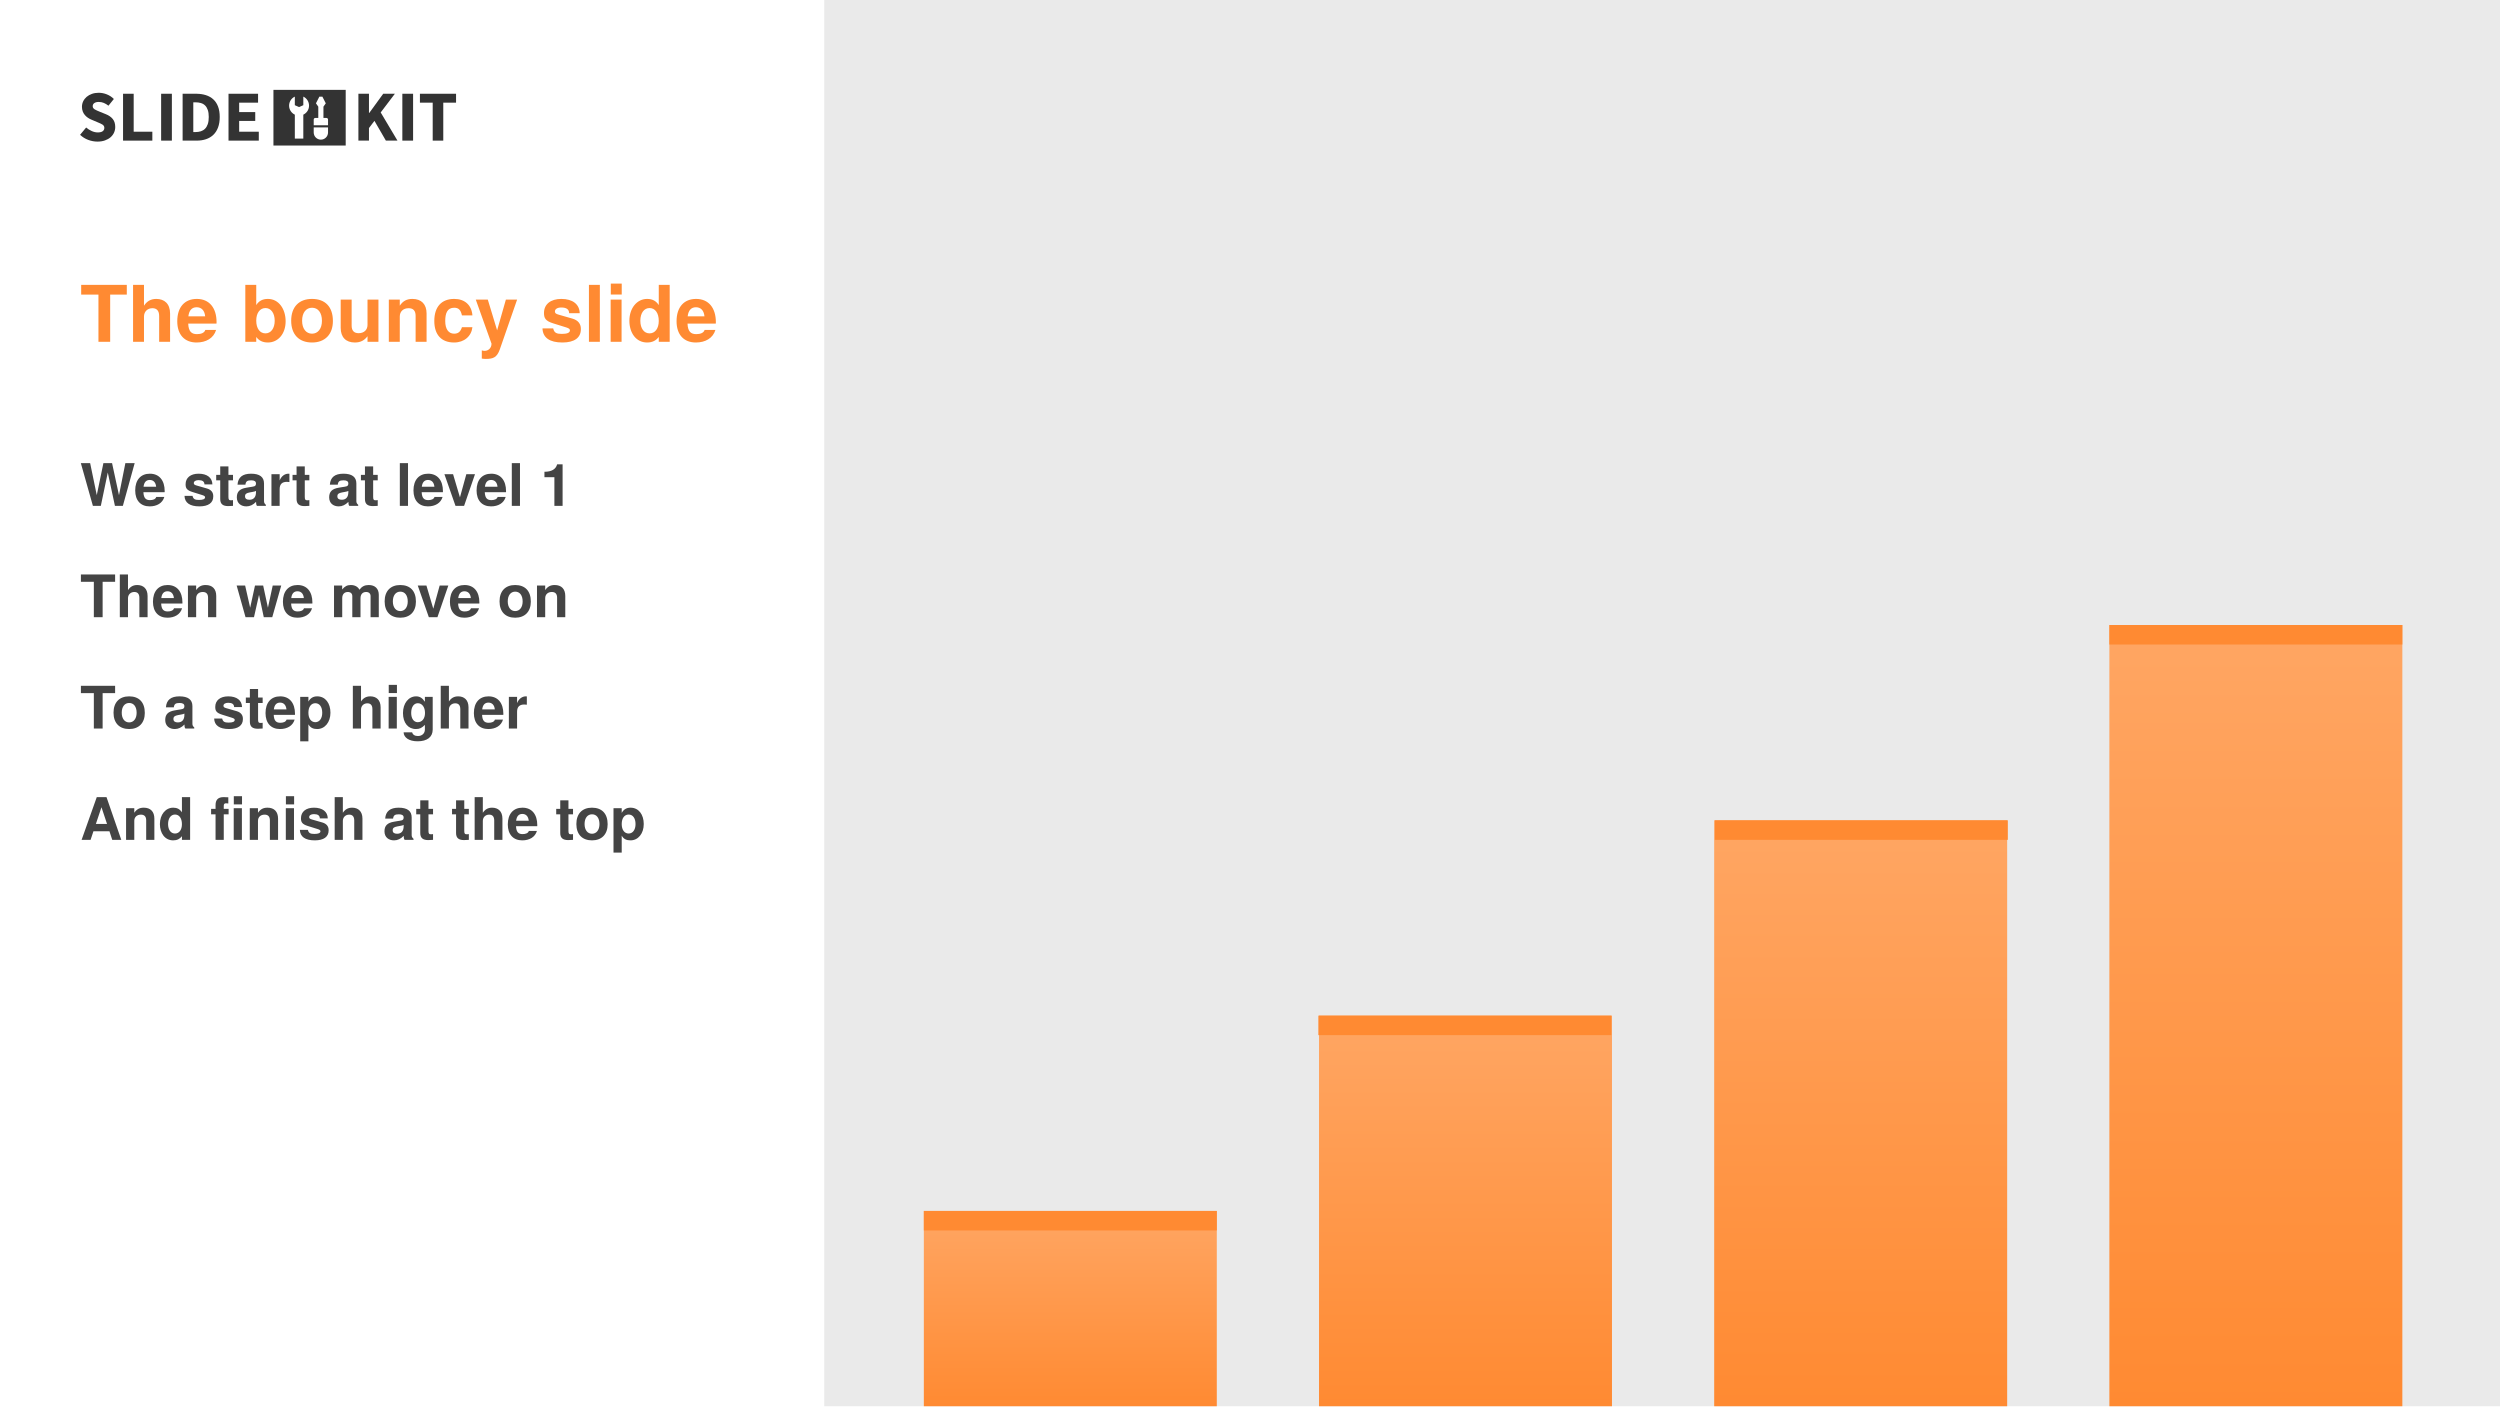
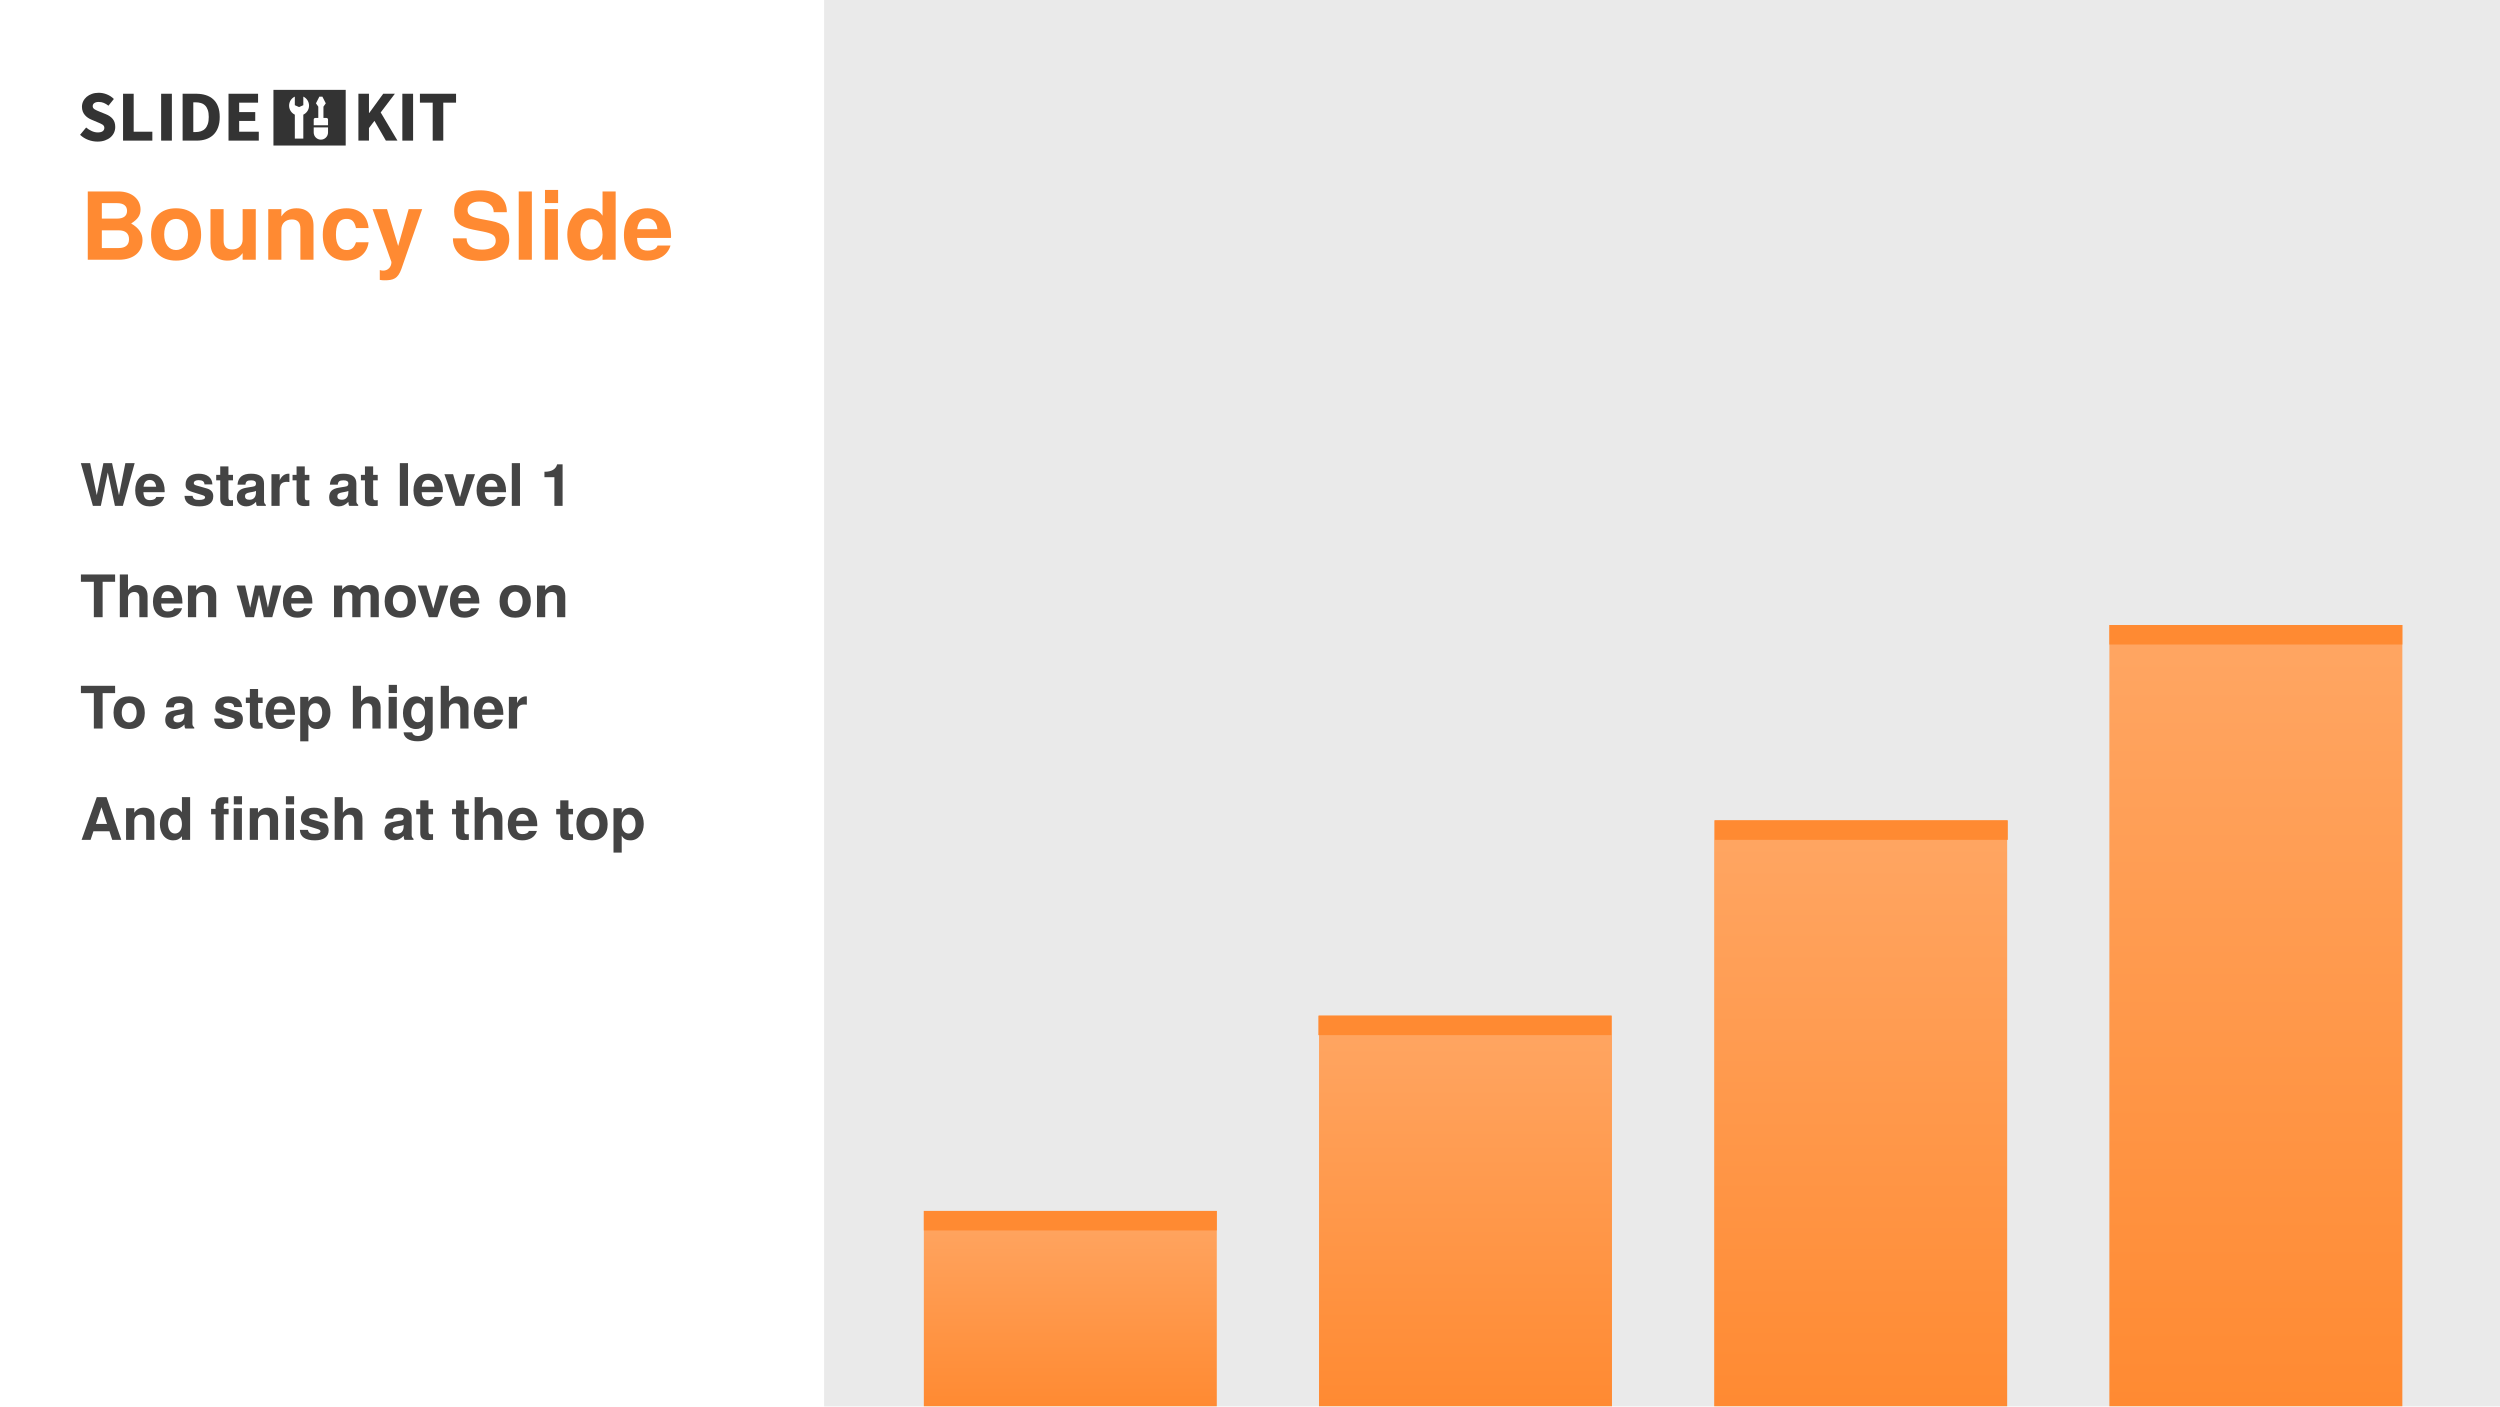
<svg xmlns="http://www.w3.org/2000/svg" width="1280px" height="720px" viewBox="0 0 1280 720" version="1.1">
  <defs>
    <linearGradient x1="50%" y1="0%" x2="50%" y2="100%" id="linearGradient-1">
      <stop stop-color="#FFA663" offset="0%" />
      <stop stop-color="#FF8A32" offset="100%" />
    </linearGradient>
    <linearGradient x1="50%" y1="0%" x2="50%" y2="100%" id="linearGradient-2">
      <stop stop-color="#FFA663" offset="0%" />
      <stop stop-color="#FF8A32" offset="100%" />
    </linearGradient>
    <linearGradient x1="50%" y1="0%" x2="50%" y2="100%" id="linearGradient-3">
      <stop stop-color="#FFA663" offset="0%" />
      <stop stop-color="#FF8A32" offset="100%" />
    </linearGradient>
    <linearGradient x1="50%" y1="0%" x2="50%" y2="100%" id="linearGradient-4">
      <stop stop-color="#FFA663" offset="0%" />
      <stop stop-color="#FF8A32" offset="100%" />
    </linearGradient>
  </defs>
  <g id="000-Artboard" stroke="none" stroke-width="1" fill="none" fill-rule="evenodd">
+     <rect id="background" fill="#EAEAEA" x="422" y="0" width="858" height="720" />
    <rect id="Rectangle[canvas][script=bouncy]" fill="#EAEAEA" x="422" y="0" width="858" height="720" />
    <g id="Group-2" transform="translate(41, 46)" fill="#333333">
      <g id="Group-4" transform="translate(0, 1.5)" fill-rule="nonzero">
        <path d="M8.908,25 C10.337,25 11.618,24.797 12.752,24.39 C13.885,23.983 14.84,23.441 15.616,22.763 C16.392,22.085 16.984,21.296 17.39,20.396 C17.797,19.496 18,18.54 18,17.53 C18,15.828 17.575,14.46 16.725,13.425 C15.875,12.389 14.71,11.575 13.232,10.984 L13.232,10.984 L10.127,9.726 C9.61,9.504 9.129,9.301 8.686,9.116 C8.242,8.931 7.854,8.734 7.522,8.524 C7.189,8.315 6.93,8.081 6.745,7.822 C6.561,7.563 6.468,7.249 6.468,6.879 C6.468,6.188 6.745,5.652 7.3,5.27 C7.854,4.888 8.6,4.697 9.536,4.697 C10.497,4.697 11.372,4.863 12.16,5.196 C12.949,5.529 13.737,6.003 14.526,6.62 L14.526,6.62 L17.298,3.18 C16.263,2.145 15.062,1.356 13.694,0.814 C12.326,0.271 10.94,0 9.536,0 C8.279,0 7.127,0.185 6.08,0.555 C5.033,0.925 4.127,1.436 3.363,2.089 C2.6,2.743 2.008,3.507 1.589,4.382 C1.17,5.258 0.961,6.188 0.961,7.175 C0.961,8.062 1.097,8.857 1.368,9.56 C1.639,10.263 2.002,10.879 2.458,11.409 C2.914,11.939 3.431,12.401 4.01,12.796 C4.589,13.19 5.187,13.511 5.803,13.757 L5.803,13.757 L8.945,15.089 C9.462,15.311 9.936,15.514 10.368,15.699 C10.799,15.884 11.168,16.081 11.476,16.291 C11.784,16.5 12.018,16.741 12.179,17.012 C12.339,17.283 12.419,17.604 12.419,17.973 C12.419,18.688 12.142,19.255 11.587,19.675 C11.033,20.094 10.189,20.303 9.055,20.303 C8.045,20.303 7.016,20.069 5.969,19.601 C4.922,19.132 3.967,18.528 3.105,17.788 L3.105,17.788 L0,21.524 C1.232,22.682 2.63,23.552 4.195,24.131 C5.76,24.71 7.331,25 8.908,25 Z" id="Path" />
        <polygon id="Path" points="37 24.5 37 19.936 27.444 19.936 27.444 0.5 22 0.5 22 24.5" />
        <polygon id="Path" points="47 24.5 47 0.5 41.5 0.5 41.5 24.5" />
        <path d="M59.341,0.5 L59.844,0.506 C61.503,0.544 63.009,0.776 64.361,1.199 C65.848,1.666 67.125,2.383 68.191,3.353 C69.257,4.322 70.075,5.555 70.645,7.052 C71.215,8.549 71.5,10.328 71.5,12.39 C71.5,14.451 71.215,16.242 70.645,17.764 C70.075,19.285 69.269,20.543 68.228,21.537 C67.187,22.531 65.941,23.273 64.491,23.764 C63.041,24.255 61.424,24.5 59.639,24.5 L59.639,24.5 L52.5,24.5 L52.5,0.5 L59.341,0.5 Z M59.007,4.88 L57.966,4.88 L57.966,20.12 L59.007,20.12 C60.048,20.12 60.99,19.985 61.833,19.715 C62.675,19.445 63.394,19.009 63.989,18.408 C64.584,17.807 65.049,17.015 65.384,16.034 C65.718,15.052 65.886,13.837 65.886,12.39 C65.886,10.966 65.718,9.77 65.384,8.801 C65.049,7.831 64.584,7.058 63.989,6.482 C63.394,5.905 62.675,5.494 61.833,5.248 C60.99,5.003 60.048,4.88 59.007,4.88 L59.007,4.88 Z" id="Combined-Shape" />
        <polygon id="Path" points="91.5 24.5 91.5 19.936 81.451 19.936 81.451 14.414 89.683 14.414 89.683 9.887 81.451 9.887 81.451 5.064 91.129 5.064 91.129 0.5 76 0.5 76 24.5" />
      </g>
      <g id="Group-3" transform="translate(142.5, 2)" fill-rule="nonzero">
        <polygon id="Path" points="5.414 24 5.414 17.558 8.214 13.877 14.07 24 20 24 11.418 9.571 18.674 0 12.707 0 5.562 9.828 5.414 9.828 5.414 0 0 0 0 24" />
        <polygon id="Path" points="28 24 28 0 22.5 0 22.5 24" />
        <polygon id="Path" points="43.456 24 43.456 4.564 50 4.564 50 0 31.5 0 31.5 4.564 38.044 4.564 38.044 24" />
      </g>
      <path d="M99,0 L136,0 L136,28.5 L99,28.5 L99,0 Z M122.5,3.5 L124.071,3.5 L125.801,6.901 L124.605,8.621 L124.605,14.395 L126.167,14.395 C126.601,14.395 126.952,14.761 126.952,15.212 L126.952,18.119 L119.619,18.119 L119.619,15.212 C119.619,14.761 119.971,14.395 120.405,14.395 L121.965,14.395 L121.965,8.621 L120.77,6.901 L122.5,3.5 Z M126.952,19.214 L126.952,21.833 C126.952,23.858 125.311,25.5 123.286,25.5 C121.261,25.5 119.619,23.858 119.619,21.833 L119.619,21.833 L119.619,19.214 L126.952,19.214 Z M114.295,3.464 C116.029,4.28 117.229,6.043 117.229,8.086 C117.229,10.129 116.029,11.891 114.295,12.708 L114.295,12.708 L114.295,24.959 L109.951,24.959 L109.951,12.708 C108.217,11.892 107.017,10.129 107.017,8.086 C107.017,6.043 108.217,4.28 109.951,3.464 L109.951,3.464 L109.951,7.86 L112.123,8.819 L114.295,7.86 Z" id="Oval-2" />
    </g>
    <g id="Group" transform="translate(473, 620)">
      <rect id="Rectangle" fill="url(#linearGradient-1)" x="0" y="0" width="150" height="100" />
      <rect id="Rectangle" fill="#FF8A32" x="0" y="0" width="150" height="10" />
    </g>
    <g id="Group-2[stage=1][fade-in]" transform="translate(675, 520)">
      <rect id="Rectangle" fill="url(#linearGradient-2)" x="0.333" y="0" width="150" height="200" />
      <rect id="Rectangle" fill="#FF8A32" x="0" y="0" width="150" height="10" />
    </g>
    <g id="Group-3[stage=2][fade-in]" transform="translate(877.6667, 420)">
      <rect id="Rectangle" fill="url(#linearGradient-3)" x="0" y="0" width="150" height="300" />
      <rect id="Rectangle" fill="#FF8A32" x="0.333" y="0" width="150" height="10" />
    </g>
    <g id="Group-4[stage=3][fade-in]" transform="translate(1080, 320)">
      <rect id="Rectangle" fill="url(#linearGradient-4)" x="0" y="0" width="150" height="400" />
      <rect id="Rectangle" fill="#FF8A32" x="0" y="0" width="150" height="10" />
    </g>
-     <text id="The-bouncy-slide" font-family="HelveticaNeue-Bold, Helvetica Neue" font-size="40" font-weight="bold" fill="#FF8A32">
-       <tspan x="41" y="175">The bouncy slide</tspan>
+     <text id="Bouncy-Slide" font-family="HelveticaNeue-Bold, Helvetica Neue" font-size="48" font-weight="bold" fill="#FF8A32">
+       <tspan x="41" y="133">Bouncy Slide</tspan>
    </text>
    <text id="We-start-at-level-1" font-family="HelveticaNeue-Bold, Helvetica Neue" font-size="30" font-weight="bold" fill="#444444">
      <tspan x="41" y="259">We start at level 1</tspan>
    </text>
    <text id="Then-we-move-on[stage=1][fade-in]" font-family="HelveticaNeue-Bold, Helvetica Neue" font-size="30" font-weight="bold" fill="#444444">
      <tspan x="41" y="316">Then we move on</tspan>
    </text>
    <text id="To-a-step-higher[stage=2][fade-in]" font-family="HelveticaNeue-Bold, Helvetica Neue" font-size="30" font-weight="bold" fill="#444444">
      <tspan x="41" y="373">To a step higher</tspan>
    </text>
    <text id="And-finish-at-the-to[stage=3][fade-in]" font-family="HelveticaNeue-Bold, Helvetica Neue" font-size="30" font-weight="bold" fill="#444444">
      <tspan x="41" y="430">And finish at the top</tspan>
    </text>
  </g>
</svg>
